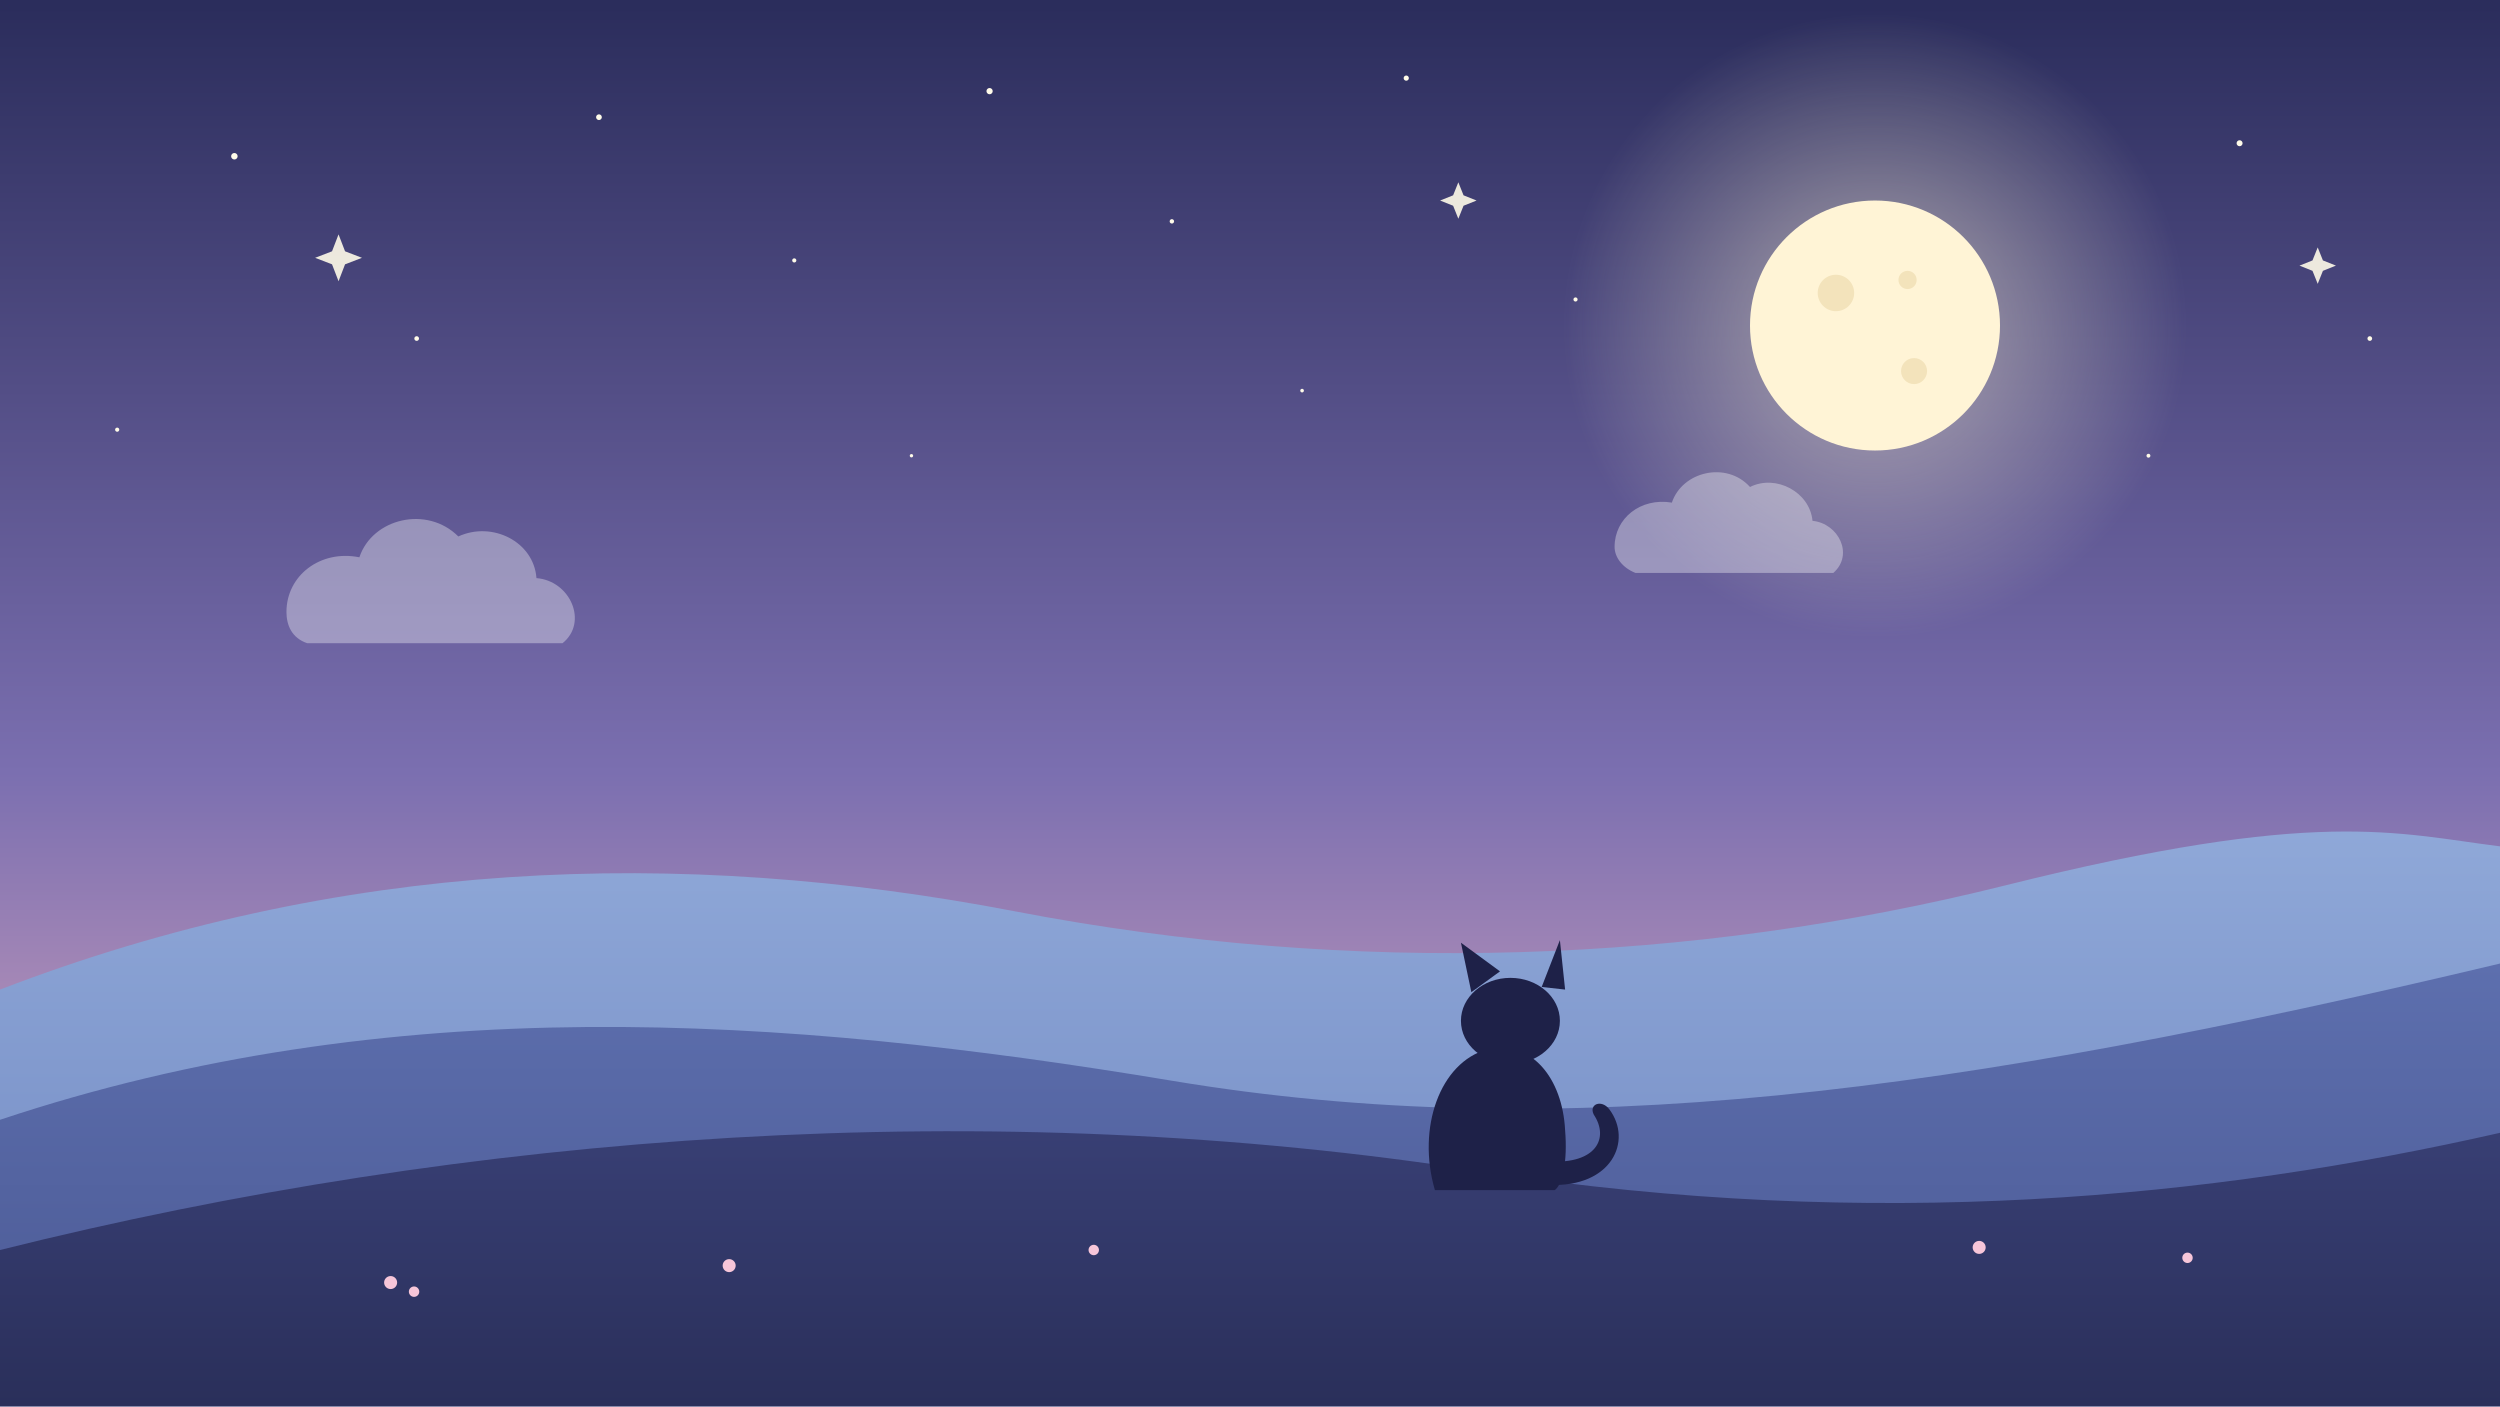
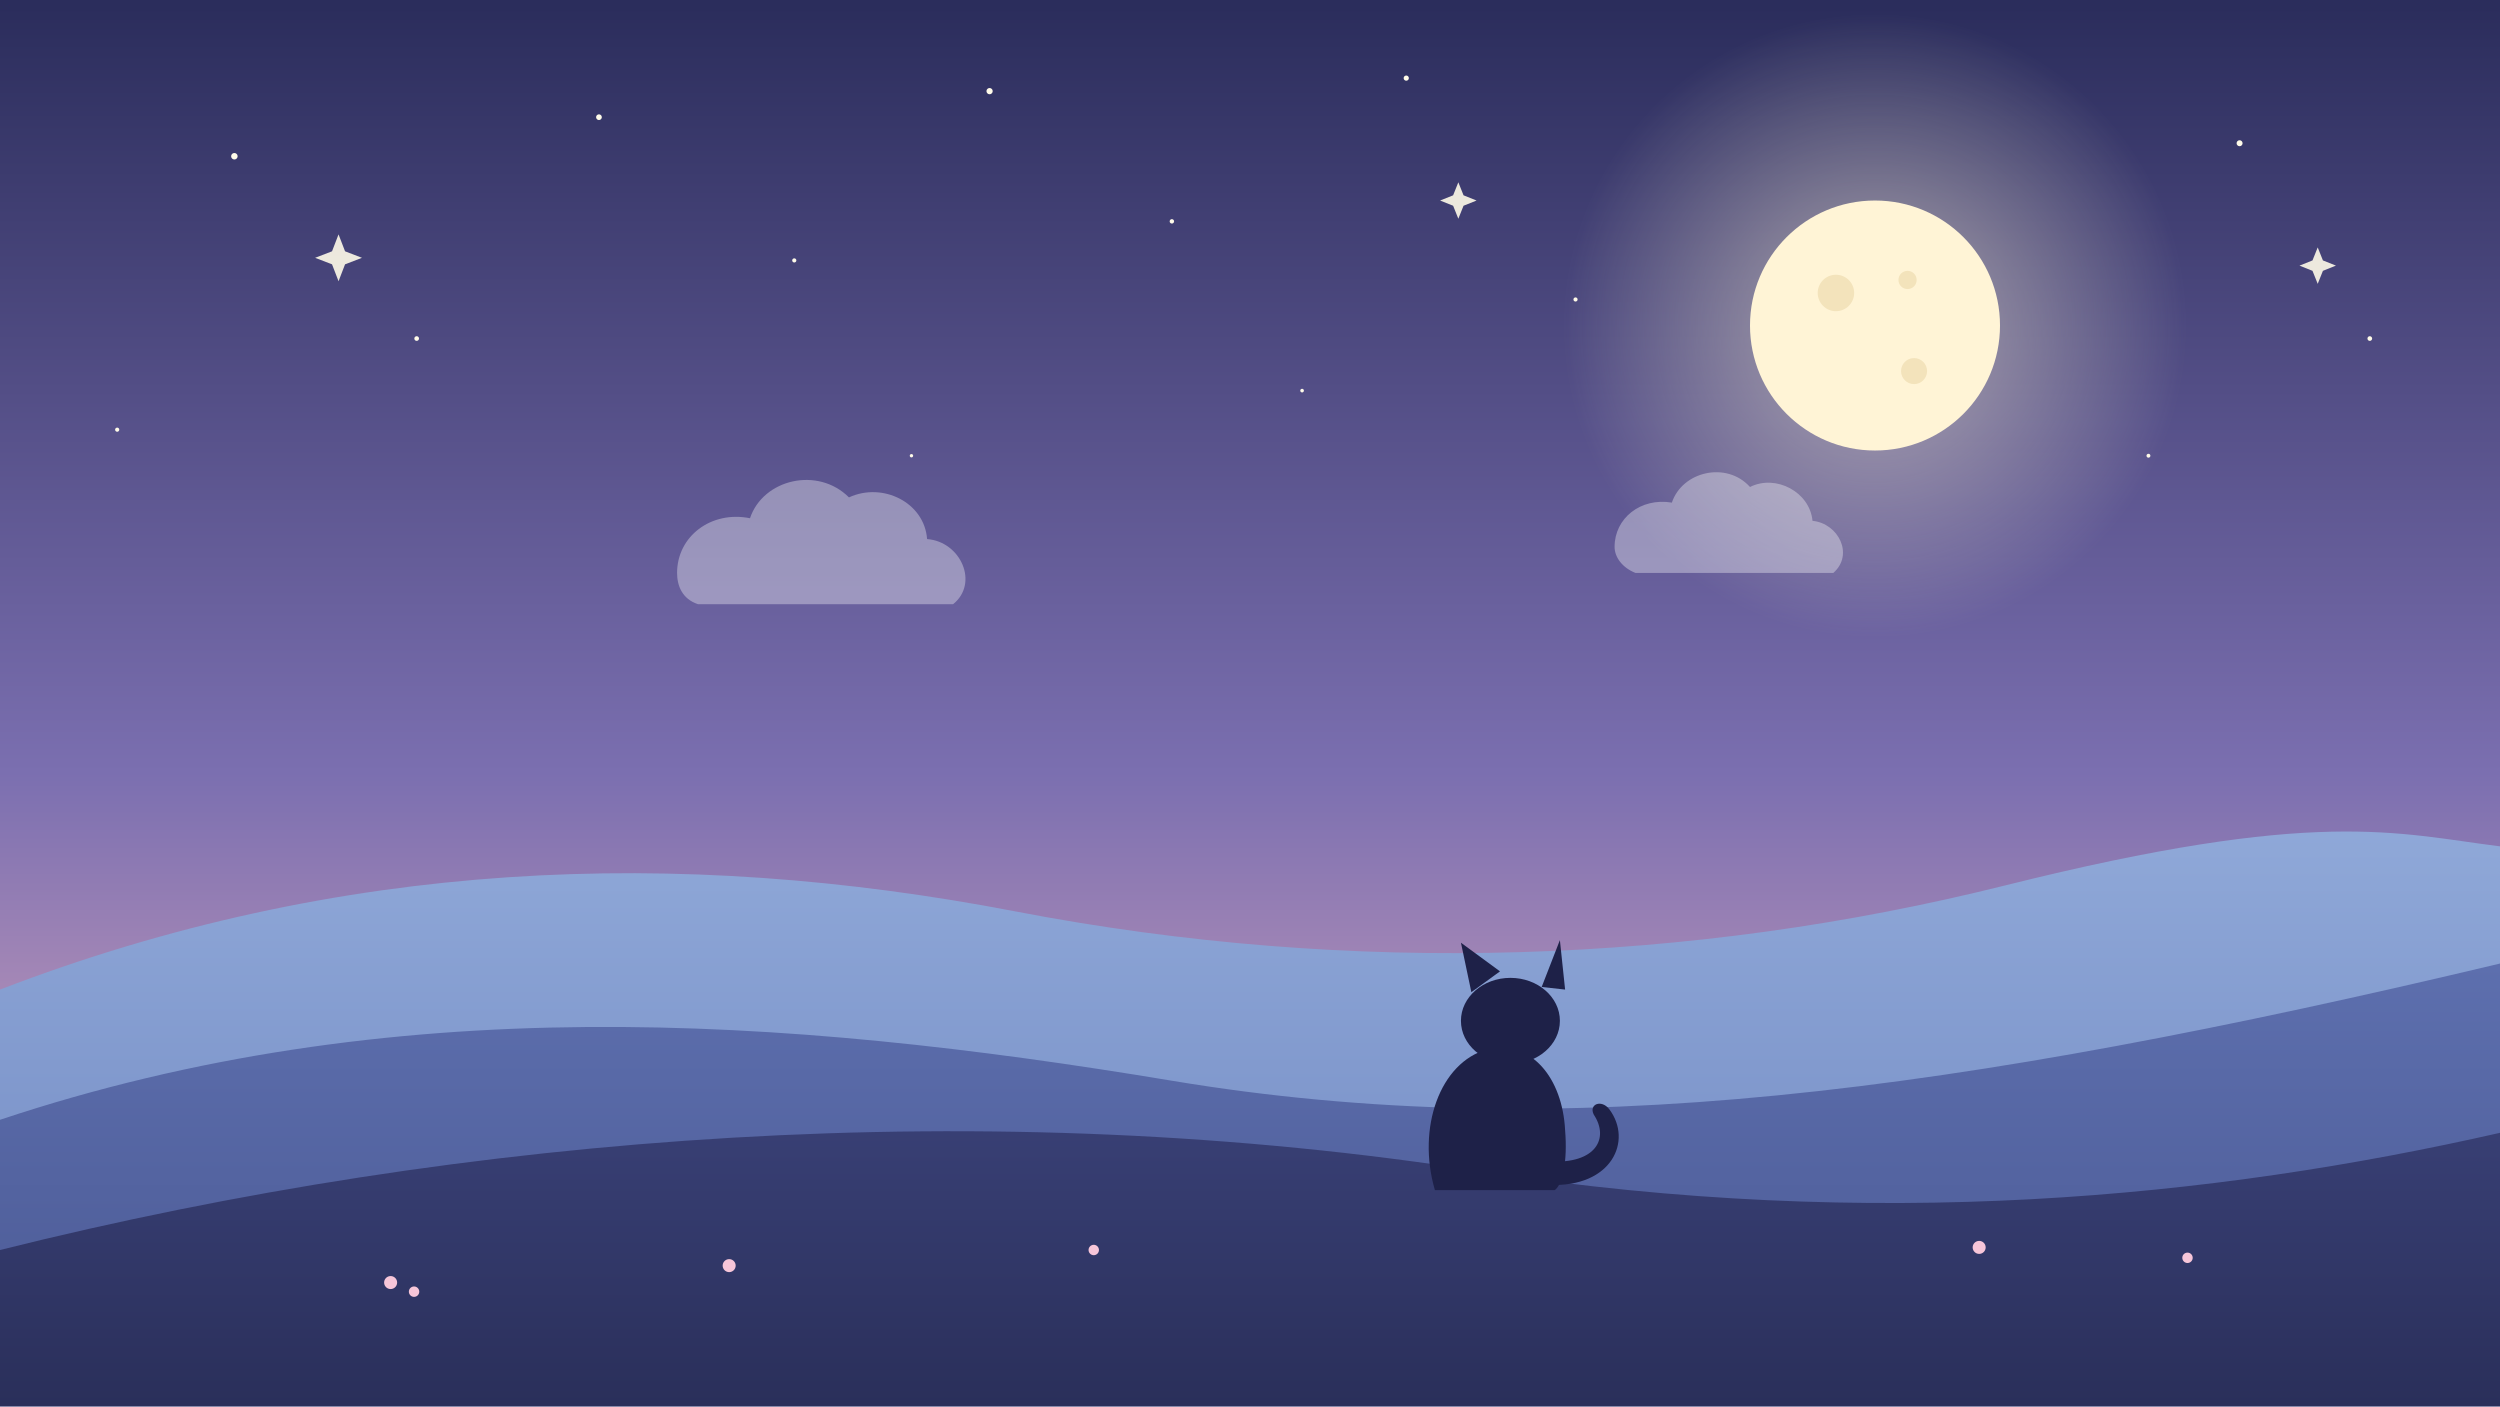
<svg xmlns="http://www.w3.org/2000/svg" viewBox="0 0 1920 1080" preserveAspectRatio="xMidYMid slice">
  <defs>
    <linearGradient id="sky" x1="0" y1="0" x2="0" y2="1">
      <stop offset="0" stop-color="#2b2d5c" />
      <stop offset="0.55" stop-color="#7b6fb0" />
      <stop offset="1" stop-color="#f4b6c2" />
    </linearGradient>
    <radialGradient id="glow" cx="0.5" cy="0.5" r="0.5">
      <stop offset="0" stop-color="#fff6d8" stop-opacity="0.55" />
      <stop offset="1" stop-color="#fff6d8" stop-opacity="0" />
    </radialGradient>
    <linearGradient id="hillBack" x1="0" y1="0" x2="0" y2="1">
      <stop offset="0" stop-color="#8fa8d8" />
      <stop offset="1" stop-color="#6f86c0" />
    </linearGradient>
    <linearGradient id="hillMid" x1="0" y1="0" x2="0" y2="1">
      <stop offset="0" stop-color="#5d6fae" />
      <stop offset="1" stop-color="#4a5893" />
    </linearGradient>
    <linearGradient id="hillFront" x1="0" y1="0" x2="0" y2="1">
      <stop offset="0" stop-color="#383f74" />
      <stop offset="1" stop-color="#2a2f5a" />
    </linearGradient>
  </defs>
  <rect width="1920" height="1080" fill="url(#sky)" />
  <g fill="#fffbe9">
    <circle cx="180" cy="120" r="2.5" />
    <circle cx="320" cy="260" r="1.8" />
    <circle cx="460" cy="90" r="2.2" />
    <circle cx="610" cy="200" r="1.6" />
    <circle cx="760" cy="70" r="2.4" />
    <circle cx="900" cy="170" r="1.7" />
    <circle cx="1080" cy="60" r="2" />
    <circle cx="1210" cy="230" r="1.6" />
    <circle cx="1720" cy="110" r="2.3" />
    <circle cx="1820" cy="260" r="1.8" />
    <circle cx="90" cy="330" r="1.6" />
    <circle cx="1000" cy="300" r="1.4" />
    <circle cx="700" cy="350" r="1.3" />
    <circle cx="1650" cy="350" r="1.5" />
  </g>
  <g fill="#fffbe9" opacity="0.9">
    <path d="M260 180l5 13 13 5-13 5-5 13-5-13-13-5 13-5z" />
    <path d="M1120 140l4 10 10 4-10 4-4 10-4-10-10-4 10-4z" />
    <path d="M1780 190l4 10 10 4-10 4-4 10-4-10-10-4 10-4z" />
  </g>
  <circle cx="1440" cy="250" r="240" fill="url(#glow)" />
  <circle cx="1440" cy="250" r="96" fill="#fff4d6" />
  <circle cx="1410" cy="225" r="14" fill="#f3e3bb" />
  <circle cx="1470" cy="285" r="10" fill="#f3e3bb" />
  <circle cx="1465" cy="215" r="7" fill="#f3e3bb" />
  <g fill="#ffffff" opacity="0.35">
-     <path d="M220 470c0-28 26-48 56-42 10-30 52-40 76-16 26-12 58 4 60 32 26 2 40 34 20 50H236c-12-4-16-14-16-24z" />
+     <path transform="translate(300 -30)" d="M220 470c0-28 26-48 56-42 10-30 52-40 76-16 26-12 58 4 60 32 26 2 40 34 20 50H236c-12-4-16-14-16-24z" />
    <path d="M1240 420c0-22 20-38 44-34 8-24 42-32 60-12 20-10 46 4 48 26 20 2 32 26 16 40h-152c-10-4-16-12-16-20z" />
  </g>
  <path d="M0 760C260 660 520 650 780 700s520 40 760-20 300-40 380-30V1080H0z" fill="url(#hillBack)" />
  <path d="M0 860C300 760 600 780 900 830s600 10 1020-90V1080H0z" fill="url(#hillMid)" />
  <path d="M0 960c360-90 760-120 1140-60 300 46 560 20 780-30V1080H0z" fill="url(#hillFront)" />
  <g transform="translate(1150 912)" fill="#1e2148">
    <path d="M-48 2C-62-46-44-96-8-106c34-8 58 22 60 62 2 24-2 42-8 46z" />
    <ellipse cx="10" cy="-128" rx="38" ry="33" />
    <path d="M-20-150l-8-38 30 22zM34-154l14-36 4 38z" />
    <path d="M40-2c48 2 64-34 46-58-6-8-16-4-12 4 12 18 2 38-34 36z" />
  </g>
  <g fill="#f7c6d9">
    <circle cx="300" cy="985" r="5" />
    <circle cx="318" cy="992" r="4" />
    <circle cx="560" cy="972" r="5" />
    <circle cx="840" cy="960" r="4" />
    <circle cx="1520" cy="958" r="5" />
    <circle cx="1680" cy="966" r="4" />
  </g>
</svg>
